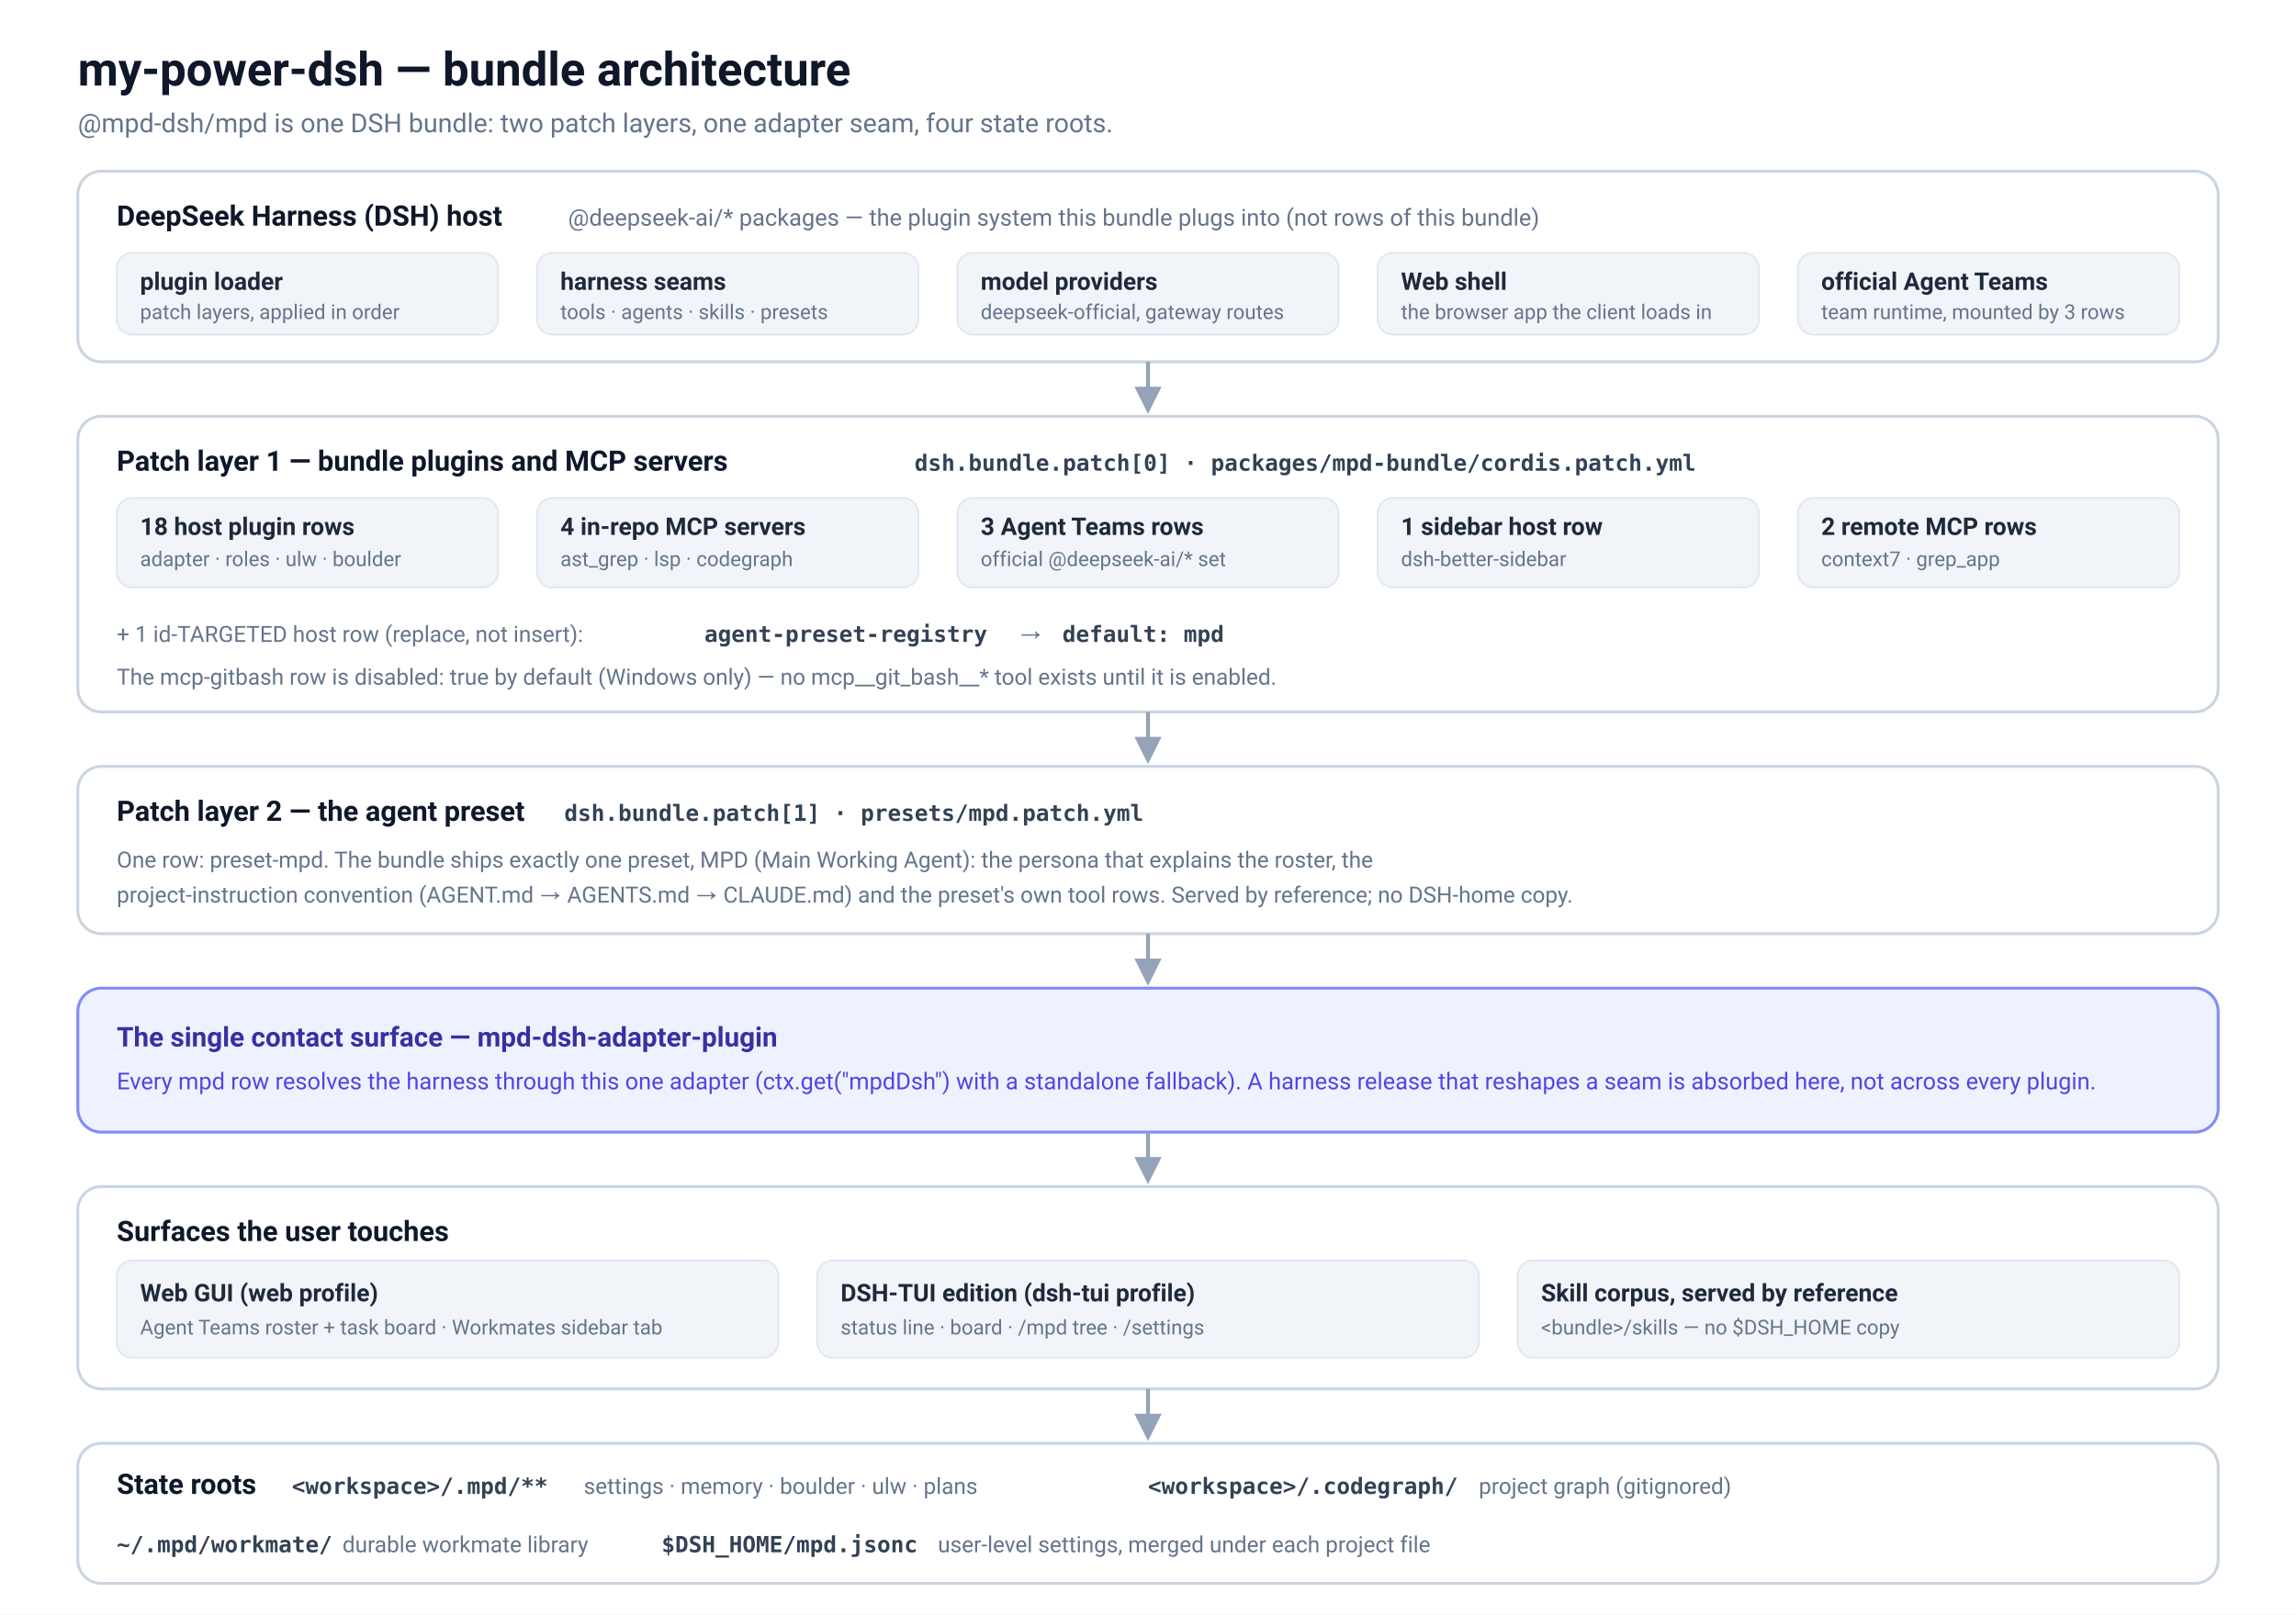
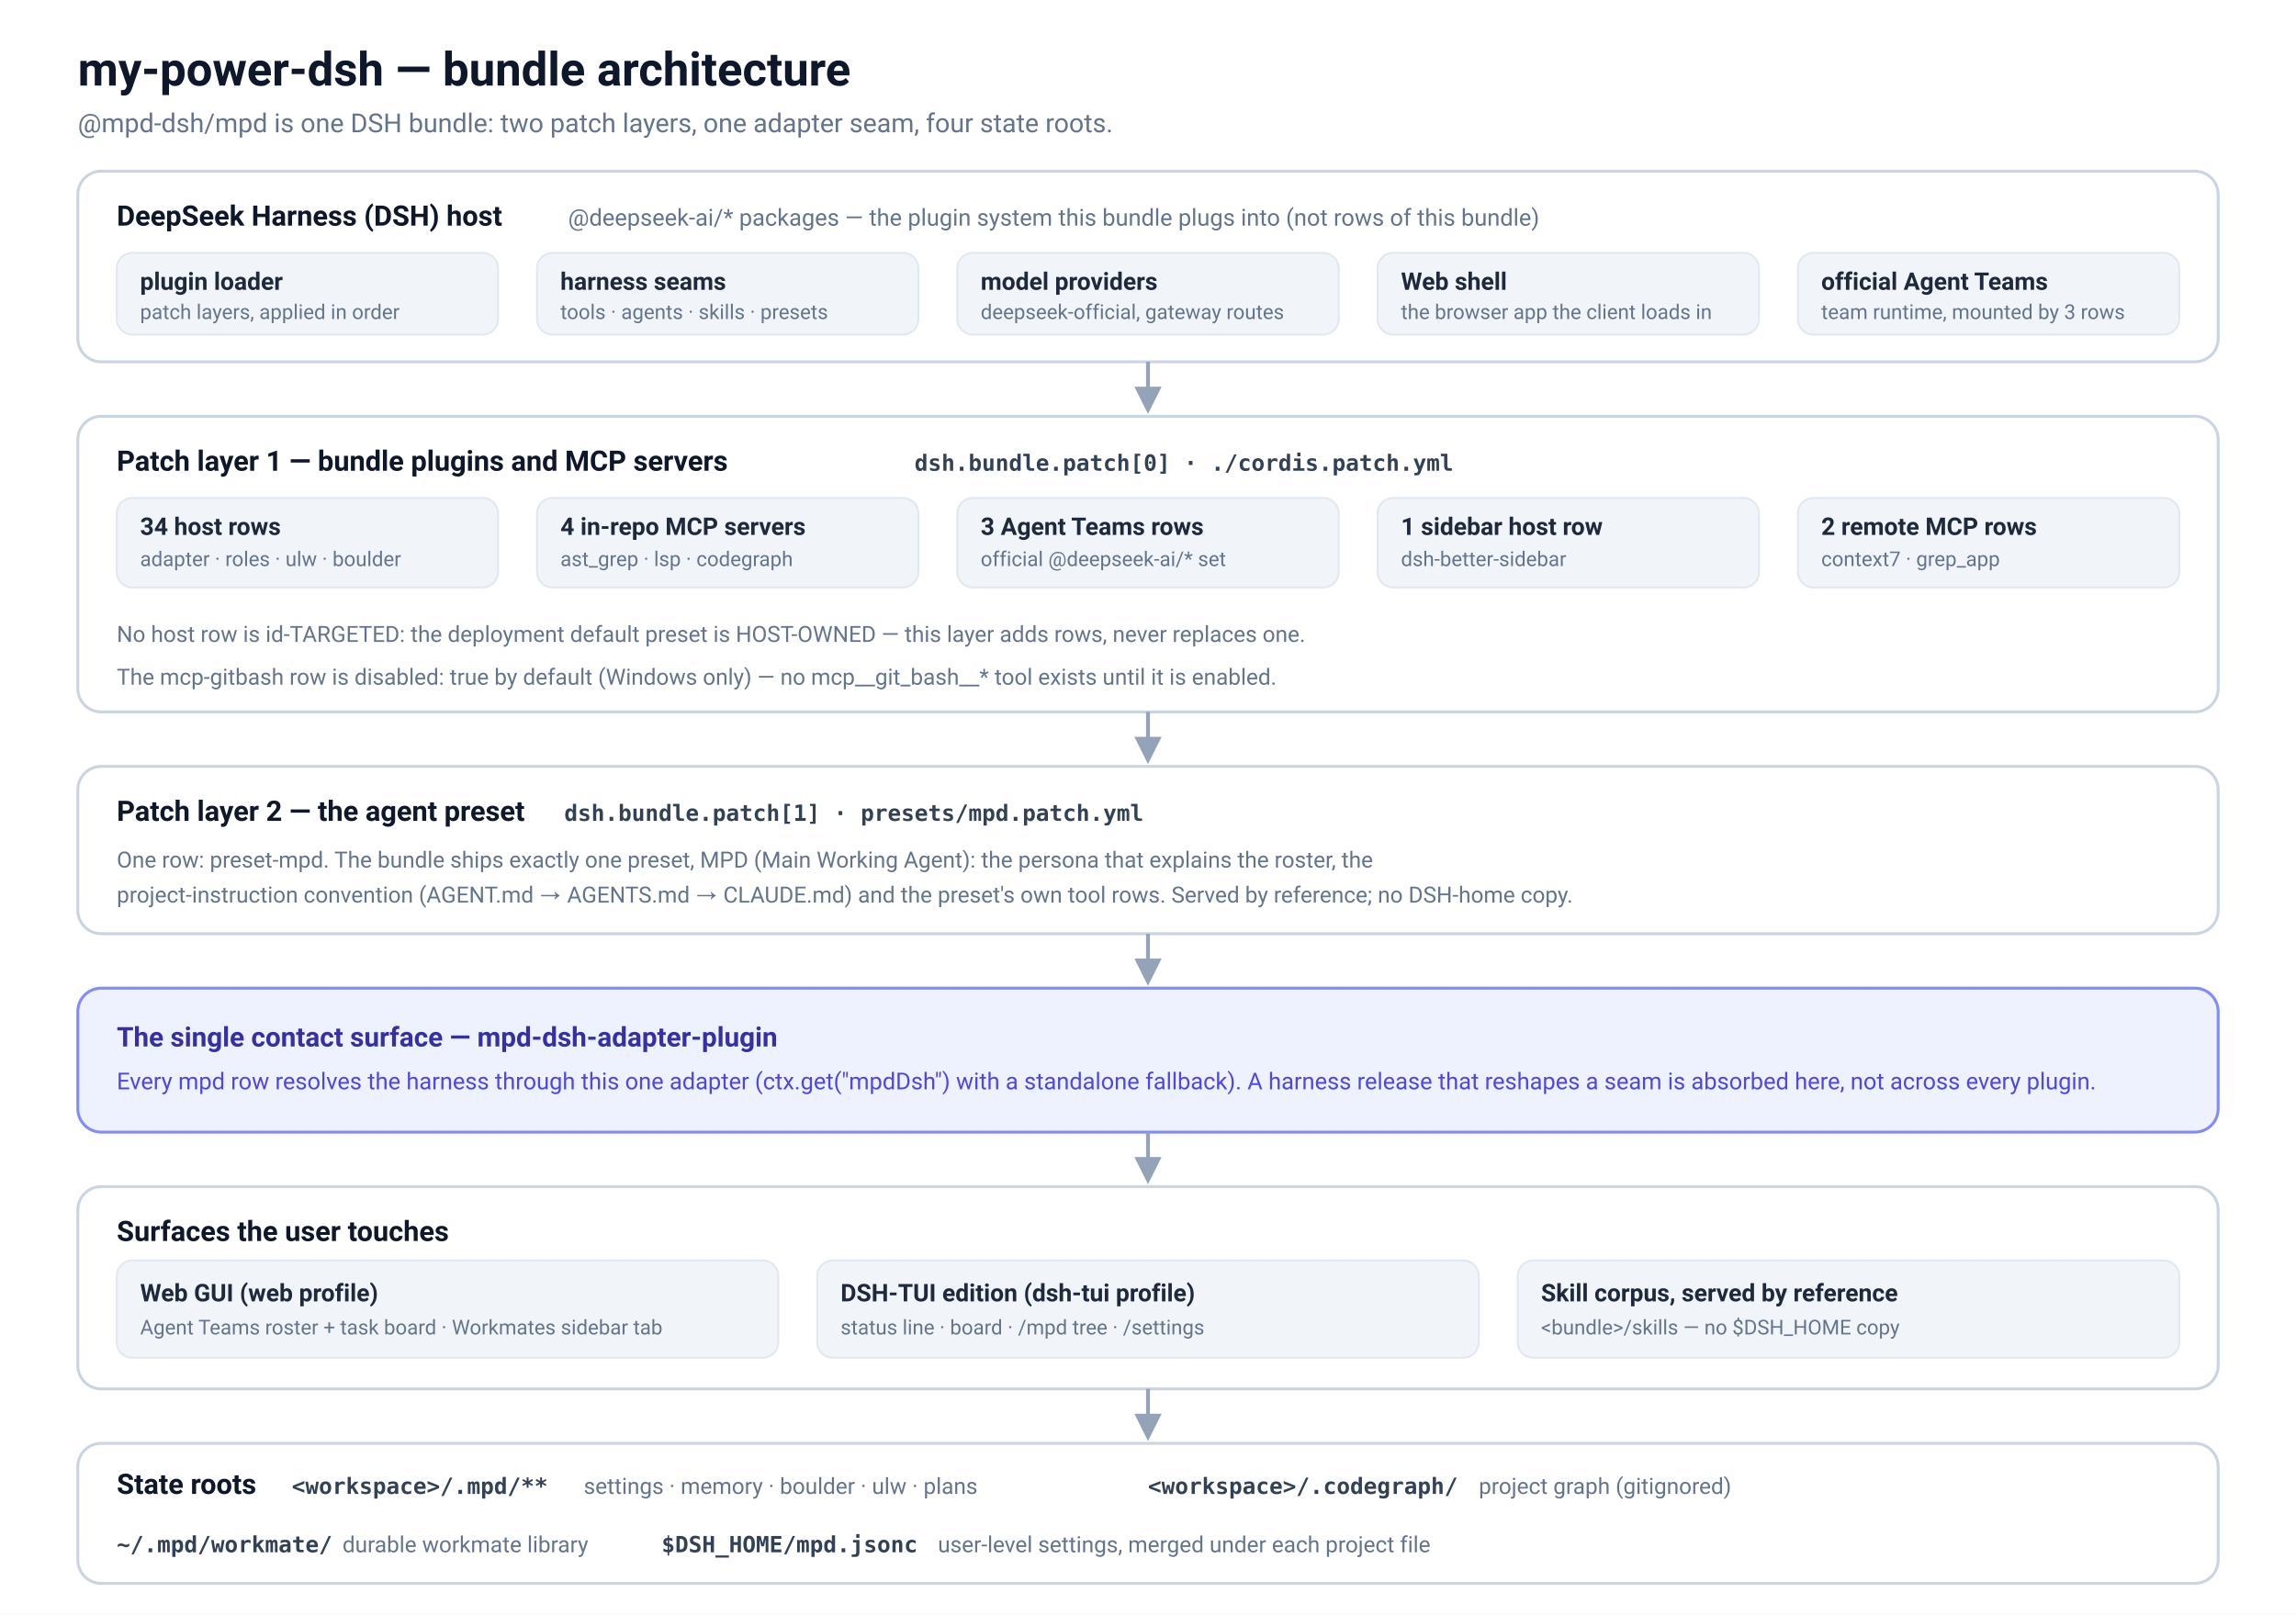
<svg xmlns="http://www.w3.org/2000/svg" width="1180" height="830" viewBox="0 0 1180 830" role="img" aria-labelledby="title desc">
  <defs>
    <marker id="arrow" viewBox="0 0 10 10" refX="8" refY="5" markerWidth="7" markerHeight="7" orient="auto-start-reverse">
      <path d="M 0 0 L 10 5 L 0 10 z" fill="#94a3b8" />
    </marker>
    <style>
      .h1 { font: 700 24px ui-sans-serif, -apple-system, "Segoe UI", Roboto, Helvetica, Arial, sans-serif; fill: #0f172a; }
      .sub { font: 400 13.5px ui-sans-serif, -apple-system, "Segoe UI", Roboto, Helvetica, Arial, sans-serif; fill: #64748b; }
      .layer { fill: #ffffff; stroke: #cbd5e1; stroke-width: 1.5; }
      .layer-h { font: 700 14.5px ui-sans-serif, -apple-system, "Segoe UI", Roboto, Helvetica, Arial, sans-serif; fill: #0f172a; }
      .layer-n { font: 400 12px ui-sans-serif, -apple-system, "Segoe UI", Roboto, Helvetica, Arial, sans-serif; fill: #64748b; }
      .chip { fill: #f1f5f9; stroke: #e2e8f0; stroke-width: 1; }
      .chip-h { font: 600 12.5px ui-sans-serif, -apple-system, "Segoe UI", Roboto, Helvetica, Arial, sans-serif; fill: #1e293b; }
      .chip-s { font: 400 10.5px ui-sans-serif, -apple-system, "Segoe UI", Roboto, Helvetica, Arial, sans-serif; fill: #64748b; }
      .accent { fill: #eef2ff; stroke: #818cf8; stroke-width: 1.5; }
      .accent-h { font: 700 14px ui-sans-serif, -apple-system, "Segoe UI", Roboto, Helvetica, Arial, sans-serif; fill: #3730a3; }
      .accent-s { font: 400 12px ui-sans-serif, -apple-system, "Segoe UI", Roboto, Helvetica, Arial, sans-serif; fill: #4f46e5; }
      .mono { font: 600 11.5px ui-monospace, SFMono-Regular, Menlo, Consolas, monospace; fill: #334155; }
      .note { font: 400 11.5px ui-sans-serif, -apple-system, "Segoe UI", Roboto, Helvetica, Arial, sans-serif; fill: #64748b; }
      .tag { font: 600 10px ui-sans-serif, -apple-system, "Segoe UI", Roboto, Helvetica, Arial, sans-serif; fill: #475569; }
    </style>
  </defs>
  <rect x="0" y="0" width="1180" height="830" fill="#ffffff" />
  <text class="h1" x="40" y="44">my-power-dsh — bundle architecture</text>
  <text class="sub" x="40" y="68">@mpd-dsh/mpd is one DSH bundle: two patch layers, one adapter seam, four state roots.</text>
  <rect class="layer" x="40" y="88" width="1100" height="98" rx="12" />
  <text class="layer-h" x="60" y="116">DeepSeek Harness (DSH) host</text>
  <text class="layer-n" x="292" y="116">@deepseek-ai/* packages — the plugin system this bundle plugs into (not rows of this bundle)</text>
  <rect class="chip" x="60" y="130" width="196" height="42" rx="8" />
  <text class="chip-h" x="72" y="149">plugin loader</text>
  <text class="chip-s" x="72" y="164">patch layers, applied in order</text>
  <rect class="chip" x="276" y="130" width="196" height="42" rx="8" />
  <text class="chip-h" x="288" y="149">harness seams</text>
  <text class="chip-s" x="288" y="164">tools · agents · skills · presets</text>
  <rect class="chip" x="492" y="130" width="196" height="42" rx="8" />
  <text class="chip-h" x="504" y="149">model providers</text>
  <text class="chip-s" x="504" y="164">deepseek-official, gateway routes</text>
  <rect class="chip" x="708" y="130" width="196" height="42" rx="8" />
  <text class="chip-h" x="720" y="149">Web shell</text>
  <text class="chip-s" x="720" y="164">the browser app the client loads in</text>
  <rect class="chip" x="924" y="130" width="196" height="42" rx="8" />
  <text class="chip-h" x="936" y="149">official Agent Teams</text>
  <text class="chip-s" x="936" y="164">team runtime, mounted by 3 rows</text>
  <path d="M590 186 L590 210" stroke="#94a3b8" stroke-width="2" marker-end="url(#arrow)" />
  <rect class="layer" x="40" y="214" width="1100" height="152" rx="12" />
  <text class="layer-h" x="60" y="242">Patch layer 1 — bundle plugins and MCP servers</text>
-   <text class="mono" x="470" y="242">dsh.bundle.patch[0] · packages/mpd-bundle/cordis.patch.yml</text>
+   <text class="mono" x="470" y="242">dsh.bundle.patch[0] · ./cordis.patch.yml</text>
  <rect class="chip" x="60" y="256" width="196" height="46" rx="8" />
-   <text class="chip-h" x="72" y="275">18 host plugin rows</text>
+   <text class="chip-h" x="72" y="275">34 host rows</text>
  <text class="chip-s" x="72" y="291">adapter · roles · ulw · boulder</text>
  <rect class="chip" x="276" y="256" width="196" height="46" rx="8" />
  <text class="chip-h" x="288" y="275">4 in-repo MCP servers</text>
  <text class="chip-s" x="288" y="291">ast_grep · lsp · codegraph</text>
  <rect class="chip" x="492" y="256" width="196" height="46" rx="8" />
  <text class="chip-h" x="504" y="275">3 Agent Teams rows</text>
  <text class="chip-s" x="504" y="291">official @deepseek-ai/* set</text>
  <rect class="chip" x="708" y="256" width="196" height="46" rx="8" />
  <text class="chip-h" x="720" y="275">1 sidebar host row</text>
  <text class="chip-s" x="720" y="291">dsh-better-sidebar</text>
  <rect class="chip" x="924" y="256" width="196" height="46" rx="8" />
  <text class="chip-h" x="936" y="275">2 remote MCP rows</text>
  <text class="chip-s" x="936" y="291">context7 · grep_app</text>
-   <text class="note" x="60" y="330">+ 1 id-TARGETED host row (replace, not insert):</text>
-   <text class="mono" x="362" y="330">agent-preset-registry</text>
-   <text class="note" x="524" y="330">→</text>
-   <text class="mono" x="546" y="330">default: mpd</text>
+   <text class="note" x="60" y="330">No host row is id-TARGETED: the deployment default preset is HOST-OWNED — this layer adds rows, never replaces one.</text>
  <text class="note" x="60" y="352">The mcp-gitbash row is disabled: true by default (Windows only) — no mcp__git_bash__* tool exists until it is enabled.</text>
  <path d="M590 366 L590 390" stroke="#94a3b8" stroke-width="2" marker-end="url(#arrow)" />
  <rect class="layer" x="40" y="394" width="1100" height="86" rx="12" />
  <text class="layer-h" x="60" y="422">Patch layer 2 — the agent preset</text>
  <text class="mono" x="290" y="422">dsh.bundle.patch[1] · presets/mpd.patch.yml</text>
  <text class="note" x="60" y="446">One row: preset-mpd. The bundle ships exactly one preset, MPD (Main Working Agent): the persona that explains the roster, the</text>
  <text class="note" x="60" y="464">project-instruction convention (AGENT.md → AGENTS.md → CLAUDE.md) and the preset's own tool rows. Served by reference; no DSH-home copy.</text>
  <path d="M590 480 L590 504" stroke="#94a3b8" stroke-width="2" marker-end="url(#arrow)" />
  <rect class="accent" x="40" y="508" width="1100" height="74" rx="12" />
  <text class="accent-h" x="60" y="538">The single contact surface — mpd-dsh-adapter-plugin</text>
  <text class="accent-s" x="60" y="560">Every mpd row resolves the harness through this one adapter (ctx.get("mpdDsh") with a standalone fallback). A harness release that reshapes a seam is absorbed here, not across every plugin.</text>
  <path d="M590 582 L590 606" stroke="#94a3b8" stroke-width="2" marker-end="url(#arrow)" />
  <rect class="layer" x="40" y="610" width="1100" height="104" rx="12" />
  <text class="layer-h" x="60" y="638">Surfaces the user touches</text>
  <rect class="chip" x="60" y="648" width="340" height="50" rx="8" />
  <text class="chip-h" x="72" y="669">Web GUI (web profile)</text>
  <text class="chip-s" x="72" y="686">Agent Teams roster + task board · Workmates sidebar tab</text>
  <rect class="chip" x="420" y="648" width="340" height="50" rx="8" />
  <text class="chip-h" x="432" y="669">DSH-TUI edition (dsh-tui profile)</text>
  <text class="chip-s" x="432" y="686">status line · board · /mpd tree · /settings</text>
  <rect class="chip" x="780" y="648" width="340" height="50" rx="8" />
  <text class="chip-h" x="792" y="669">Skill corpus, served by reference</text>
  <text class="chip-s" x="792" y="686">&lt;bundle&gt;/skills — no $DSH_HOME copy</text>
  <path d="M590 714 L590 738" stroke="#94a3b8" stroke-width="2" marker-end="url(#arrow)" />
  <rect class="layer" x="40" y="742" width="1100" height="72" rx="12" />
  <text class="layer-h" x="60" y="768">State roots</text>
  <text class="mono" x="150" y="768">&lt;workspace&gt;/.mpd/**</text>
  <text class="note" x="300" y="768">settings · memory · boulder · ulw · plans</text>
  <text class="mono" x="590" y="768">&lt;workspace&gt;/.codegraph/</text>
  <text class="note" x="760" y="768">project graph (gitignored)</text>
  <text class="mono" x="60" y="798">~/.mpd/workmate/</text>
  <text class="note" x="176" y="798">durable workmate library</text>
  <text class="mono" x="340" y="798">$DSH_HOME/mpd.jsonc</text>
  <text class="note" x="482" y="798">user-level settings, merged under each project file</text>
</svg>
